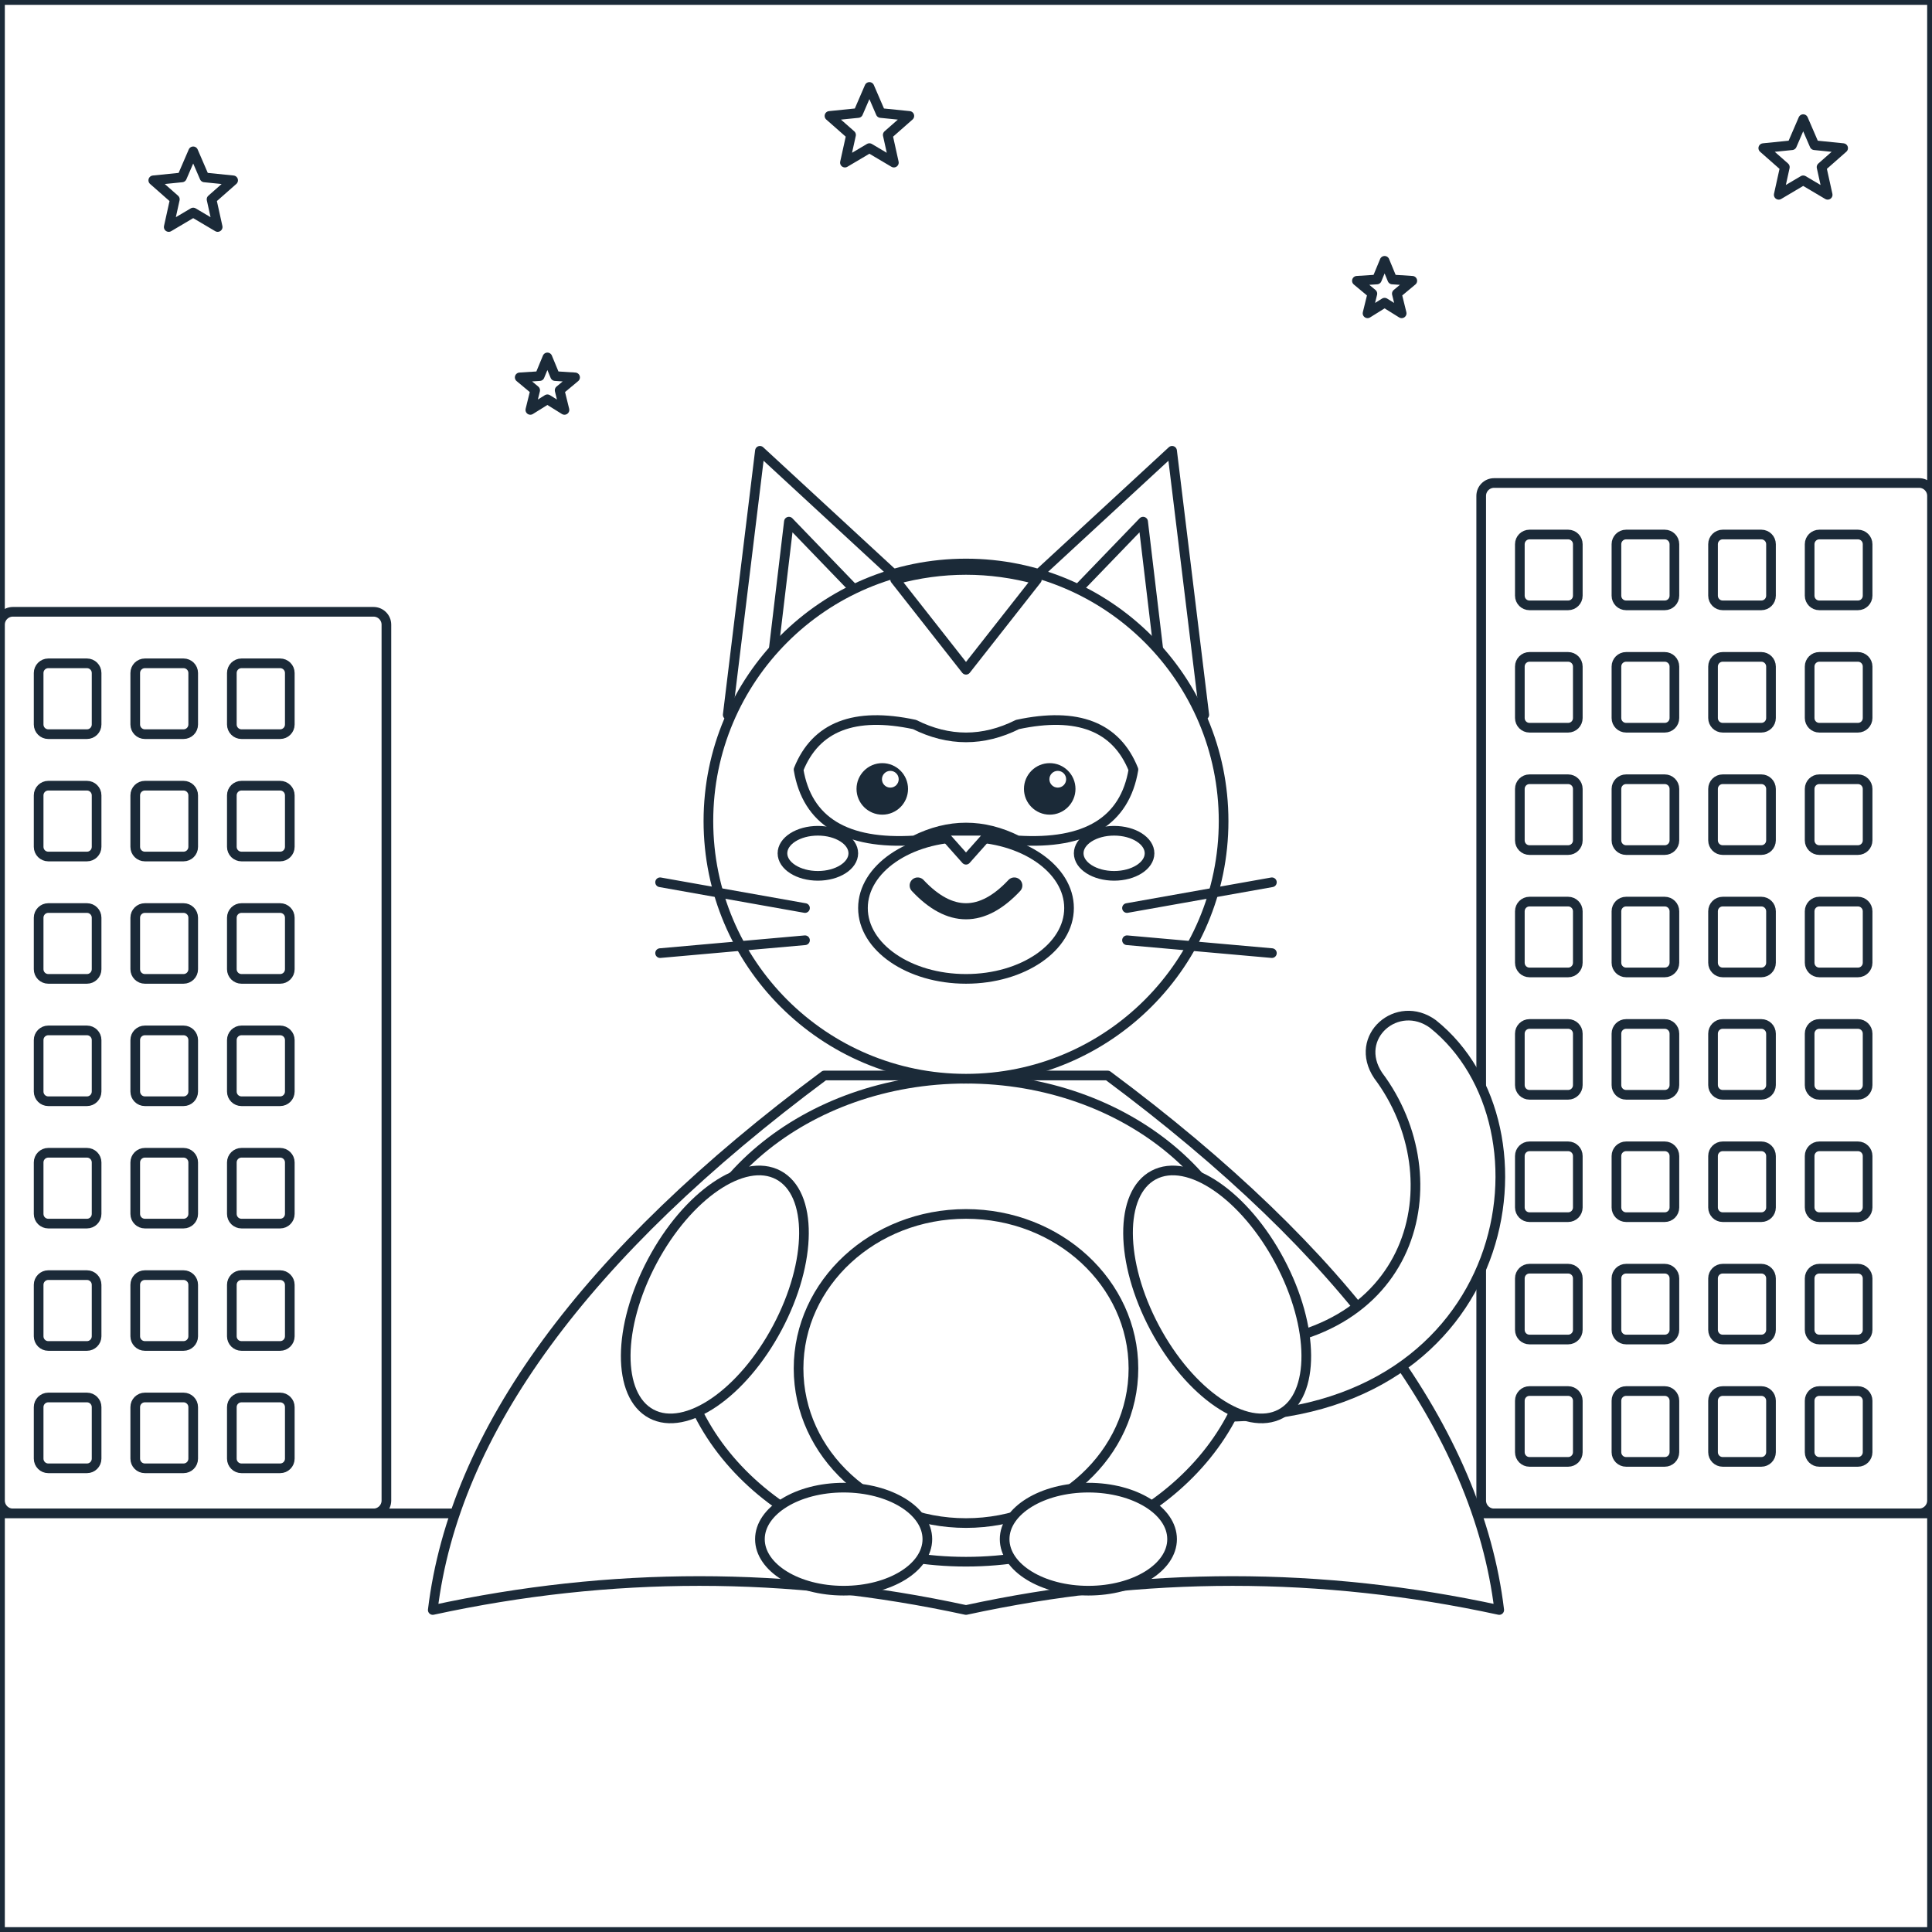
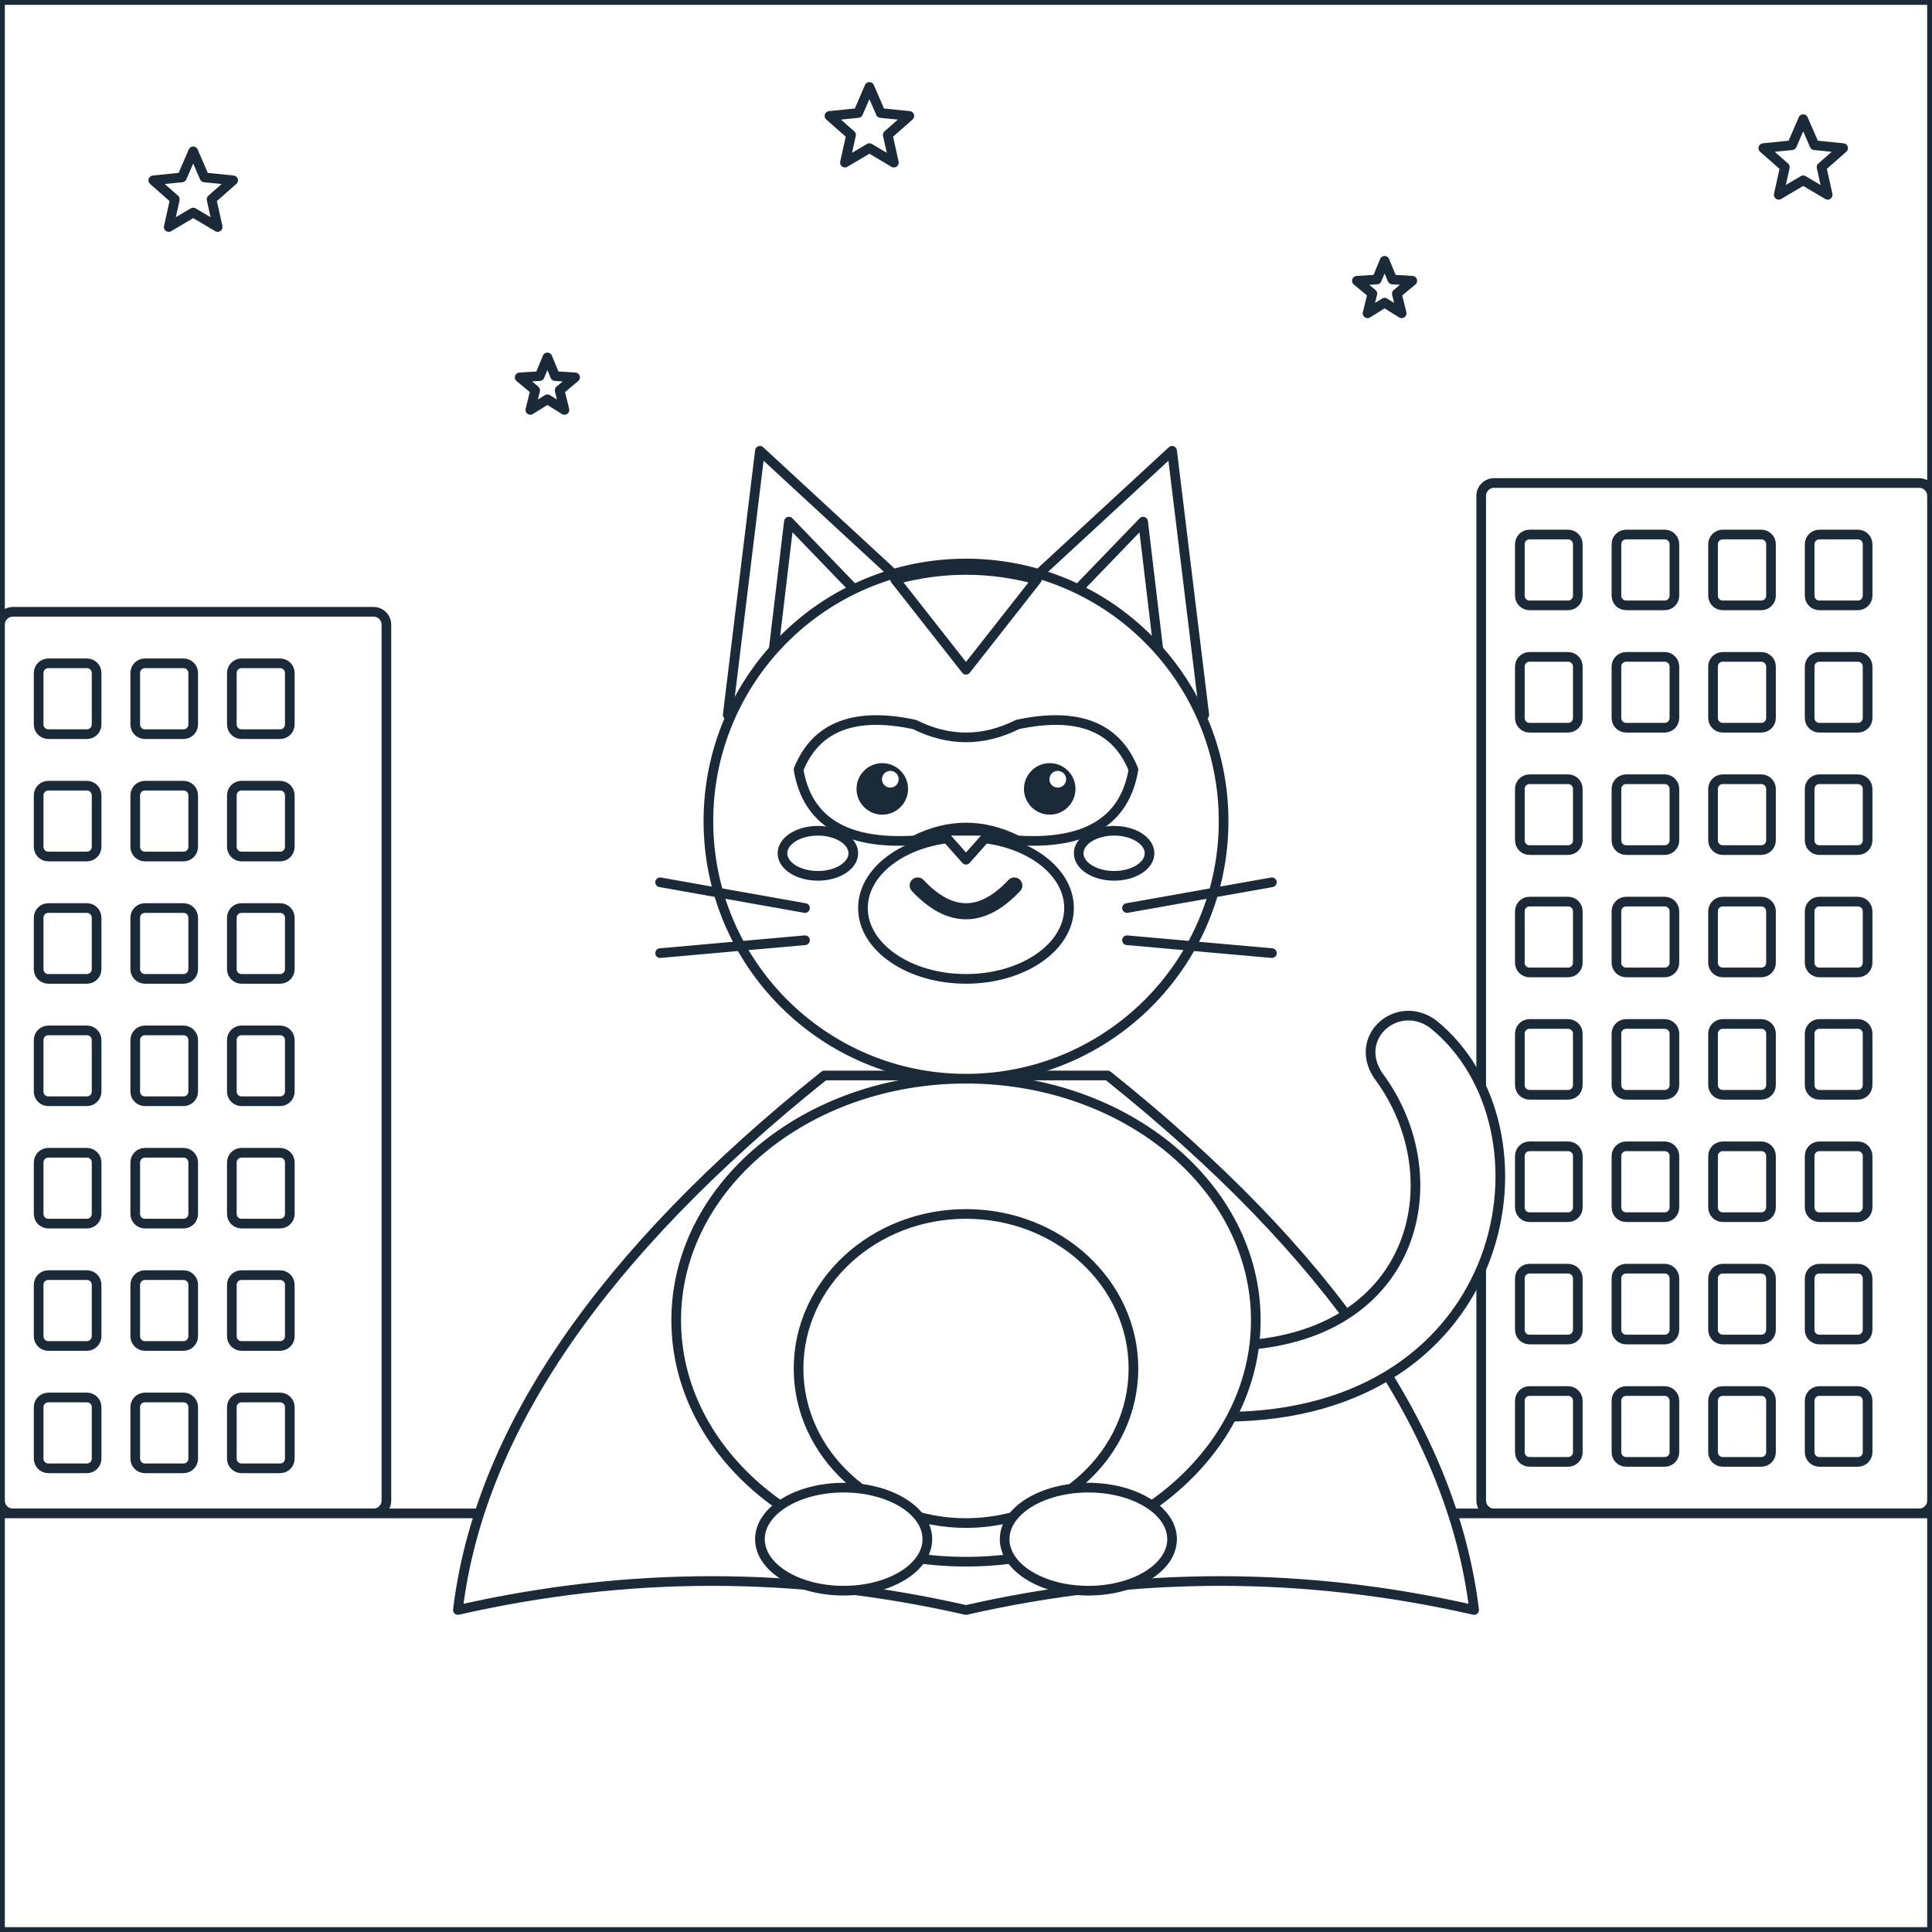
<svg xmlns="http://www.w3.org/2000/svg" viewBox="0 0 600 600" data-picture="meo-sieu-thu--bong-dem">
  <g class="scene-back">
    <rect x="0" y="0" width="600" height="600" rx="0" id="r-nen-troi" data-region="nen-troi" class="region" fill="#FFFFFF" stroke="#1B2A38" stroke-width="3" stroke-linejoin="round" />
    <polygon points="60,47 63.5,55.1 72.4,56 65.7,61.9 67.6,70.5 60,66 52.4,70.5 54.3,61.9 47.6,56 56.5,55.1" id="r-sao-1" data-region="sao-1" class="region" fill="#FFFFFF" stroke="#1B2A38" stroke-width="3" stroke-linejoin="round" />
    <polygon points="170,111 172.4,116.8 178.6,117.2 173.8,121.2 175.3,127.3 170,124 164.7,127.3 166.2,121.2 161.4,117.2 167.6,116.8" id="r-sao-2" data-region="sao-2" class="region" fill="#FFFFFF" stroke="#1B2A38" stroke-width="3" stroke-linejoin="round" />
    <polygon points="270,27 273.5,35.1 282.4,36 275.7,41.9 277.6,50.5 270,46 262.4,50.5 264.3,41.9 257.6,36 266.5,35.1" id="r-sao-3" data-region="sao-3" class="region" fill="#FFFFFF" stroke="#1B2A38" stroke-width="3" stroke-linejoin="round" />
    <polygon points="430,81 432.4,86.8 438.6,87.2 433.8,91.2 435.3,97.3 430,94 424.7,97.3 426.2,91.2 421.4,87.2 427.6,86.8" id="r-sao-4" data-region="sao-4" class="region" fill="#FFFFFF" stroke="#1B2A38" stroke-width="3" stroke-linejoin="round" />
    <polygon points="560,37 563.5,45.1 572.4,46 565.7,51.9 567.6,60.5 560,56 552.4,60.5 554.3,51.9 547.6,46 556.5,45.1" id="r-sao-5" data-region="sao-5" class="region" fill="#FFFFFF" stroke="#1B2A38" stroke-width="3" stroke-linejoin="round" />
    <polygon points="540,201 542.4,206.8 548.6,207.2 543.8,211.2 545.3,217.3 540,214 534.7,217.3 536.2,211.2 531.4,207.2 537.6,206.8" id="r-sao-6" data-region="sao-6" class="region" fill="#FFFFFF" stroke="#1B2A38" stroke-width="3" stroke-linejoin="round" />
    <polygon points="40,217 43.5,225.1 52.4,226 45.7,231.9 47.6,240.5 40,236 32.4,240.5 34.3,231.9 27.6,226 36.5,225.1" id="r-sao-7" data-region="sao-7" class="region" fill="#FFFFFF" stroke="#1B2A38" stroke-width="3" stroke-linejoin="round" />
    <rect x="0" y="190" width="120" height="280" rx="4" id="r-toa-dem-1" data-region="toa-dem-1" class="region" fill="#FFFFFF" stroke="#1B2A38" stroke-width="3" stroke-linejoin="round" />
    <rect x="12" y="206" width="18" height="22" rx="3" id="r-toa-dem-1-cs-1" data-region="toa-dem-1-cs-1" class="region" fill="#FFFFFF" stroke="#1B2A38" stroke-width="3" stroke-linejoin="round" />
    <rect x="42" y="206" width="18" height="22" rx="3" id="r-toa-dem-1-cs-2" data-region="toa-dem-1-cs-2" class="region" fill="#FFFFFF" stroke="#1B2A38" stroke-width="3" stroke-linejoin="round" />
    <rect x="72" y="206" width="18" height="22" rx="3" id="r-toa-dem-1-cs-3" data-region="toa-dem-1-cs-3" class="region" fill="#FFFFFF" stroke="#1B2A38" stroke-width="3" stroke-linejoin="round" />
    <rect x="12" y="244" width="18" height="22" rx="3" id="r-toa-dem-1-cs-4" data-region="toa-dem-1-cs-4" class="region" fill="#FFFFFF" stroke="#1B2A38" stroke-width="3" stroke-linejoin="round" />
    <rect x="42" y="244" width="18" height="22" rx="3" id="r-toa-dem-1-cs-5" data-region="toa-dem-1-cs-5" class="region" fill="#FFFFFF" stroke="#1B2A38" stroke-width="3" stroke-linejoin="round" />
    <rect x="72" y="244" width="18" height="22" rx="3" id="r-toa-dem-1-cs-6" data-region="toa-dem-1-cs-6" class="region" fill="#FFFFFF" stroke="#1B2A38" stroke-width="3" stroke-linejoin="round" />
    <rect x="12" y="282" width="18" height="22" rx="3" id="r-toa-dem-1-cs-7" data-region="toa-dem-1-cs-7" class="region" fill="#FFFFFF" stroke="#1B2A38" stroke-width="3" stroke-linejoin="round" />
    <rect x="42" y="282" width="18" height="22" rx="3" id="r-toa-dem-1-cs-8" data-region="toa-dem-1-cs-8" class="region" fill="#FFFFFF" stroke="#1B2A38" stroke-width="3" stroke-linejoin="round" />
    <rect x="72" y="282" width="18" height="22" rx="3" id="r-toa-dem-1-cs-9" data-region="toa-dem-1-cs-9" class="region" fill="#FFFFFF" stroke="#1B2A38" stroke-width="3" stroke-linejoin="round" />
    <rect x="12" y="320" width="18" height="22" rx="3" id="r-toa-dem-1-cs-10" data-region="toa-dem-1-cs-10" class="region" fill="#FFFFFF" stroke="#1B2A38" stroke-width="3" stroke-linejoin="round" />
    <rect x="42" y="320" width="18" height="22" rx="3" id="r-toa-dem-1-cs-11" data-region="toa-dem-1-cs-11" class="region" fill="#FFFFFF" stroke="#1B2A38" stroke-width="3" stroke-linejoin="round" />
    <rect x="72" y="320" width="18" height="22" rx="3" id="r-toa-dem-1-cs-12" data-region="toa-dem-1-cs-12" class="region" fill="#FFFFFF" stroke="#1B2A38" stroke-width="3" stroke-linejoin="round" />
    <rect x="12" y="358" width="18" height="22" rx="3" id="r-toa-dem-1-cs-13" data-region="toa-dem-1-cs-13" class="region" fill="#FFFFFF" stroke="#1B2A38" stroke-width="3" stroke-linejoin="round" />
    <rect x="42" y="358" width="18" height="22" rx="3" id="r-toa-dem-1-cs-14" data-region="toa-dem-1-cs-14" class="region" fill="#FFFFFF" stroke="#1B2A38" stroke-width="3" stroke-linejoin="round" />
    <rect x="72" y="358" width="18" height="22" rx="3" id="r-toa-dem-1-cs-15" data-region="toa-dem-1-cs-15" class="region" fill="#FFFFFF" stroke="#1B2A38" stroke-width="3" stroke-linejoin="round" />
    <rect x="12" y="396" width="18" height="22" rx="3" id="r-toa-dem-1-cs-16" data-region="toa-dem-1-cs-16" class="region" fill="#FFFFFF" stroke="#1B2A38" stroke-width="3" stroke-linejoin="round" />
    <rect x="42" y="396" width="18" height="22" rx="3" id="r-toa-dem-1-cs-17" data-region="toa-dem-1-cs-17" class="region" fill="#FFFFFF" stroke="#1B2A38" stroke-width="3" stroke-linejoin="round" />
    <rect x="72" y="396" width="18" height="22" rx="3" id="r-toa-dem-1-cs-18" data-region="toa-dem-1-cs-18" class="region" fill="#FFFFFF" stroke="#1B2A38" stroke-width="3" stroke-linejoin="round" />
    <rect x="12" y="434" width="18" height="22" rx="3" id="r-toa-dem-1-cs-19" data-region="toa-dem-1-cs-19" class="region" fill="#FFFFFF" stroke="#1B2A38" stroke-width="3" stroke-linejoin="round" />
    <rect x="42" y="434" width="18" height="22" rx="3" id="r-toa-dem-1-cs-20" data-region="toa-dem-1-cs-20" class="region" fill="#FFFFFF" stroke="#1B2A38" stroke-width="3" stroke-linejoin="round" />
    <rect x="72" y="434" width="18" height="22" rx="3" id="r-toa-dem-1-cs-21" data-region="toa-dem-1-cs-21" class="region" fill="#FFFFFF" stroke="#1B2A38" stroke-width="3" stroke-linejoin="round" />
    <rect x="460" y="150" width="140" height="320" rx="4" id="r-toa-dem-2" data-region="toa-dem-2" class="region" fill="#FFFFFF" stroke="#1B2A38" stroke-width="3" stroke-linejoin="round" />
    <rect x="472" y="166" width="18" height="22" rx="3" id="r-toa-dem-2-cs-1" data-region="toa-dem-2-cs-1" class="region" fill="#FFFFFF" stroke="#1B2A38" stroke-width="3" stroke-linejoin="round" />
    <rect x="502" y="166" width="18" height="22" rx="3" id="r-toa-dem-2-cs-2" data-region="toa-dem-2-cs-2" class="region" fill="#FFFFFF" stroke="#1B2A38" stroke-width="3" stroke-linejoin="round" />
    <rect x="532" y="166" width="18" height="22" rx="3" id="r-toa-dem-2-cs-3" data-region="toa-dem-2-cs-3" class="region" fill="#FFFFFF" stroke="#1B2A38" stroke-width="3" stroke-linejoin="round" />
    <rect x="562" y="166" width="18" height="22" rx="3" id="r-toa-dem-2-cs-4" data-region="toa-dem-2-cs-4" class="region" fill="#FFFFFF" stroke="#1B2A38" stroke-width="3" stroke-linejoin="round" />
    <rect x="472" y="204" width="18" height="22" rx="3" id="r-toa-dem-2-cs-5" data-region="toa-dem-2-cs-5" class="region" fill="#FFFFFF" stroke="#1B2A38" stroke-width="3" stroke-linejoin="round" />
    <rect x="502" y="204" width="18" height="22" rx="3" id="r-toa-dem-2-cs-6" data-region="toa-dem-2-cs-6" class="region" fill="#FFFFFF" stroke="#1B2A38" stroke-width="3" stroke-linejoin="round" />
    <rect x="532" y="204" width="18" height="22" rx="3" id="r-toa-dem-2-cs-7" data-region="toa-dem-2-cs-7" class="region" fill="#FFFFFF" stroke="#1B2A38" stroke-width="3" stroke-linejoin="round" />
    <rect x="562" y="204" width="18" height="22" rx="3" id="r-toa-dem-2-cs-8" data-region="toa-dem-2-cs-8" class="region" fill="#FFFFFF" stroke="#1B2A38" stroke-width="3" stroke-linejoin="round" />
    <rect x="472" y="242" width="18" height="22" rx="3" id="r-toa-dem-2-cs-9" data-region="toa-dem-2-cs-9" class="region" fill="#FFFFFF" stroke="#1B2A38" stroke-width="3" stroke-linejoin="round" />
    <rect x="502" y="242" width="18" height="22" rx="3" id="r-toa-dem-2-cs-10" data-region="toa-dem-2-cs-10" class="region" fill="#FFFFFF" stroke="#1B2A38" stroke-width="3" stroke-linejoin="round" />
    <rect x="532" y="242" width="18" height="22" rx="3" id="r-toa-dem-2-cs-11" data-region="toa-dem-2-cs-11" class="region" fill="#FFFFFF" stroke="#1B2A38" stroke-width="3" stroke-linejoin="round" />
    <rect x="562" y="242" width="18" height="22" rx="3" id="r-toa-dem-2-cs-12" data-region="toa-dem-2-cs-12" class="region" fill="#FFFFFF" stroke="#1B2A38" stroke-width="3" stroke-linejoin="round" />
    <rect x="472" y="280" width="18" height="22" rx="3" id="r-toa-dem-2-cs-13" data-region="toa-dem-2-cs-13" class="region" fill="#FFFFFF" stroke="#1B2A38" stroke-width="3" stroke-linejoin="round" />
    <rect x="502" y="280" width="18" height="22" rx="3" id="r-toa-dem-2-cs-14" data-region="toa-dem-2-cs-14" class="region" fill="#FFFFFF" stroke="#1B2A38" stroke-width="3" stroke-linejoin="round" />
    <rect x="532" y="280" width="18" height="22" rx="3" id="r-toa-dem-2-cs-15" data-region="toa-dem-2-cs-15" class="region" fill="#FFFFFF" stroke="#1B2A38" stroke-width="3" stroke-linejoin="round" />
    <rect x="562" y="280" width="18" height="22" rx="3" id="r-toa-dem-2-cs-16" data-region="toa-dem-2-cs-16" class="region" fill="#FFFFFF" stroke="#1B2A38" stroke-width="3" stroke-linejoin="round" />
    <rect x="472" y="318" width="18" height="22" rx="3" id="r-toa-dem-2-cs-17" data-region="toa-dem-2-cs-17" class="region" fill="#FFFFFF" stroke="#1B2A38" stroke-width="3" stroke-linejoin="round" />
    <rect x="502" y="318" width="18" height="22" rx="3" id="r-toa-dem-2-cs-18" data-region="toa-dem-2-cs-18" class="region" fill="#FFFFFF" stroke="#1B2A38" stroke-width="3" stroke-linejoin="round" />
    <rect x="532" y="318" width="18" height="22" rx="3" id="r-toa-dem-2-cs-19" data-region="toa-dem-2-cs-19" class="region" fill="#FFFFFF" stroke="#1B2A38" stroke-width="3" stroke-linejoin="round" />
    <rect x="562" y="318" width="18" height="22" rx="3" id="r-toa-dem-2-cs-20" data-region="toa-dem-2-cs-20" class="region" fill="#FFFFFF" stroke="#1B2A38" stroke-width="3" stroke-linejoin="round" />
    <rect x="472" y="356" width="18" height="22" rx="3" id="r-toa-dem-2-cs-21" data-region="toa-dem-2-cs-21" class="region" fill="#FFFFFF" stroke="#1B2A38" stroke-width="3" stroke-linejoin="round" />
    <rect x="502" y="356" width="18" height="22" rx="3" id="r-toa-dem-2-cs-22" data-region="toa-dem-2-cs-22" class="region" fill="#FFFFFF" stroke="#1B2A38" stroke-width="3" stroke-linejoin="round" />
    <rect x="532" y="356" width="18" height="22" rx="3" id="r-toa-dem-2-cs-23" data-region="toa-dem-2-cs-23" class="region" fill="#FFFFFF" stroke="#1B2A38" stroke-width="3" stroke-linejoin="round" />
    <rect x="562" y="356" width="18" height="22" rx="3" id="r-toa-dem-2-cs-24" data-region="toa-dem-2-cs-24" class="region" fill="#FFFFFF" stroke="#1B2A38" stroke-width="3" stroke-linejoin="round" />
    <rect x="472" y="394" width="18" height="22" rx="3" id="r-toa-dem-2-cs-25" data-region="toa-dem-2-cs-25" class="region" fill="#FFFFFF" stroke="#1B2A38" stroke-width="3" stroke-linejoin="round" />
    <rect x="502" y="394" width="18" height="22" rx="3" id="r-toa-dem-2-cs-26" data-region="toa-dem-2-cs-26" class="region" fill="#FFFFFF" stroke="#1B2A38" stroke-width="3" stroke-linejoin="round" />
    <rect x="532" y="394" width="18" height="22" rx="3" id="r-toa-dem-2-cs-27" data-region="toa-dem-2-cs-27" class="region" fill="#FFFFFF" stroke="#1B2A38" stroke-width="3" stroke-linejoin="round" />
    <rect x="562" y="394" width="18" height="22" rx="3" id="r-toa-dem-2-cs-28" data-region="toa-dem-2-cs-28" class="region" fill="#FFFFFF" stroke="#1B2A38" stroke-width="3" stroke-linejoin="round" />
    <rect x="472" y="432" width="18" height="22" rx="3" id="r-toa-dem-2-cs-29" data-region="toa-dem-2-cs-29" class="region" fill="#FFFFFF" stroke="#1B2A38" stroke-width="3" stroke-linejoin="round" />
    <rect x="502" y="432" width="18" height="22" rx="3" id="r-toa-dem-2-cs-30" data-region="toa-dem-2-cs-30" class="region" fill="#FFFFFF" stroke="#1B2A38" stroke-width="3" stroke-linejoin="round" />
    <rect x="532" y="432" width="18" height="22" rx="3" id="r-toa-dem-2-cs-31" data-region="toa-dem-2-cs-31" class="region" fill="#FFFFFF" stroke="#1B2A38" stroke-width="3" stroke-linejoin="round" />
    <rect x="562" y="432" width="18" height="22" rx="3" id="r-toa-dem-2-cs-32" data-region="toa-dem-2-cs-32" class="region" fill="#FFFFFF" stroke="#1B2A38" stroke-width="3" stroke-linejoin="round" />
    <rect x="0" y="470" width="600" height="130" rx="0" id="r-nen-dat" data-region="nen-dat" class="region" fill="#FFFFFF" stroke="#1B2A38" stroke-width="3" stroke-linejoin="round" />
  </g>
  <g id="subject" class="subject anim-bounce">
-     <path d="M 256 334 L 344 334 Q 455.6 417 465.6 500 Q 382.8 482 300 500 Q 217.2 482 134.4 500 Q 144.4 417 256 334 Z" id="r-ao-choang" data-region="ao-choang" class="region" fill="#FFFFFF" stroke="#1B2A38" stroke-width="3" stroke-linejoin="round" />
+     <path d="M 256 334 L 344 334 Q 447.8 417 457.8 500 Q 378.9 482 300 500 Q 221.1 482 142.2 500 Q 152.2 417 256 334 Z" id="r-ao-choang" data-region="ao-choang" class="region" fill="#FFFFFF" stroke="#1B2A38" stroke-width="3" stroke-linejoin="round" />
    <path d="M 380 440 C 470 440 485 350 445 318 C 434 310 420 322 428 334 C 452 366 440 418 380 418 Z" id="r-duoi" data-region="duoi" class="region" fill="#FFFFFF" stroke="#1B2A38" stroke-width="3" stroke-linejoin="round" />
    <ellipse cx="300" cy="410" rx="90" ry="75" id="r-than" data-region="than" class="region" fill="#FFFFFF" stroke="#1B2A38" stroke-width="3" stroke-linejoin="round" />
    <ellipse cx="300" cy="425" rx="52" ry="48" id="r-bung" data-region="bung" class="region" fill="#FFFFFF" stroke="#1B2A38" stroke-width="3" stroke-linejoin="round" />
    <ellipse cx="262" cy="478" rx="26" ry="16" id="r-chan-trai" data-region="chan-trai" class="region" fill="#FFFFFF" stroke="#1B2A38" stroke-width="3" stroke-linejoin="round" />
    <ellipse cx="338" cy="478" rx="26" ry="16" id="r-chan-phai" data-region="chan-phai" class="region" fill="#FFFFFF" stroke="#1B2A38" stroke-width="3" stroke-linejoin="round" />
    <polygon points="226,222 236,140 288,188" id="r-tai-trai" data-region="tai-trai" class="region" fill="#FFFFFF" stroke="#1B2A38" stroke-width="3" stroke-linejoin="round" />
    <polygon points="240,204 245,162 272,190" id="r-trong-tai-trai" data-region="trong-tai-trai" class="region" fill="#FFFFFF" stroke="#1B2A38" stroke-width="3" stroke-linejoin="round" />
    <polygon points="374,222 364,140 312,188" id="r-tai-phai" data-region="tai-phai" class="region" fill="#FFFFFF" stroke="#1B2A38" stroke-width="3" stroke-linejoin="round" />
    <polygon points="360,204 355,162 328,190" id="r-trong-tai-phai" data-region="trong-tai-phai" class="region" fill="#FFFFFF" stroke="#1B2A38" stroke-width="3" stroke-linejoin="round" />
    <ellipse cx="300" cy="255" rx="80" ry="80" id="r-dau" data-region="dau" class="region" fill="#FFFFFF" stroke="#1B2A38" stroke-width="3" stroke-linejoin="round" />
    <path d="M 278 180 L 300 208 L 322 180 Q 300 174 278 180 Z" id="r-soc-tran" data-region="soc-tran" class="region" fill="#FFFFFF" stroke="#1B2A38" stroke-width="3" stroke-linejoin="round" />
    <ellipse cx="300" cy="282" rx="32" ry="22" id="r-mom" data-region="mom" class="region" fill="#FFFFFF" stroke="#1B2A38" stroke-width="3" stroke-linejoin="round" />
    <polygon points="292,258 308,258 300,267" id="r-mui" data-region="mui" class="region" fill="#FFFFFF" stroke="#1B2A38" stroke-width="3" stroke-linejoin="round" />
    <g class="deco" pointer-events="none">
      <path d="M 250 282 L 205 274 M 250 292 L 205 296 M 350 282 L 395 274 M 350 292 L 395 296" fill="none" stroke="#1B2A38" stroke-width="3" stroke-linecap="round" stroke-linejoin="round" />
    </g>
-     <ellipse cx="222" cy="402" rx="22" ry="42" transform="rotate(28 222 402)" id="r-tay-trai" data-region="tay-trai" class="region" fill="#FFFFFF" stroke="#1B2A38" stroke-width="3" stroke-linejoin="round" />
-     <ellipse cx="378" cy="402" rx="22" ry="42" transform="rotate(-28 378 402)" id="r-tay-phai" data-region="tay-phai" class="region" fill="#FFFFFF" stroke="#1B2A38" stroke-width="3" stroke-linejoin="round" />
    <path d="M 248 239 Q 256 219 284 225 Q 300 233 316 225 Q 344 219 352 239 Q 348 263 316 261 Q 300 253 284 261 Q 252 263 248 239 Z" id="r-mat-na" data-region="mat-na" class="region" fill="#FFFFFF" stroke="#1B2A38" stroke-width="3" stroke-linejoin="round" />
    <g class="deco" pointer-events="none">
      <circle cx="274" cy="245" r="8" fill="#1B2A38" />
    </g>
    <g class="deco" pointer-events="none">
      <circle cx="326" cy="245" r="8" fill="#1B2A38" />
    </g>
    <g class="deco" pointer-events="none">
      <circle cx="276.5" cy="242" r="2.6" fill="#FFFFFF" />
    </g>
    <g class="deco" pointer-events="none">
      <circle cx="328.5" cy="242" r="2.6" fill="#FFFFFF" />
    </g>
    <ellipse cx="254" cy="265" rx="11" ry="7" id="r-ma-trai" data-region="ma-trai" class="region" fill="#FFFFFF" stroke="#1B2A38" stroke-width="3" stroke-linejoin="round" />
    <ellipse cx="346" cy="265" rx="11" ry="7" id="r-ma-phai" data-region="ma-phai" class="region" fill="#FFFFFF" stroke="#1B2A38" stroke-width="3" stroke-linejoin="round" />
    <g class="deco" pointer-events="none">
      <path d="M 285 275 Q 300 291 315 275" fill="none" stroke="#1B2A38" stroke-width="5" stroke-linecap="round" stroke-linejoin="round" />
    </g>
  </g>
  <g class="scene-front">

</g>
</svg>
